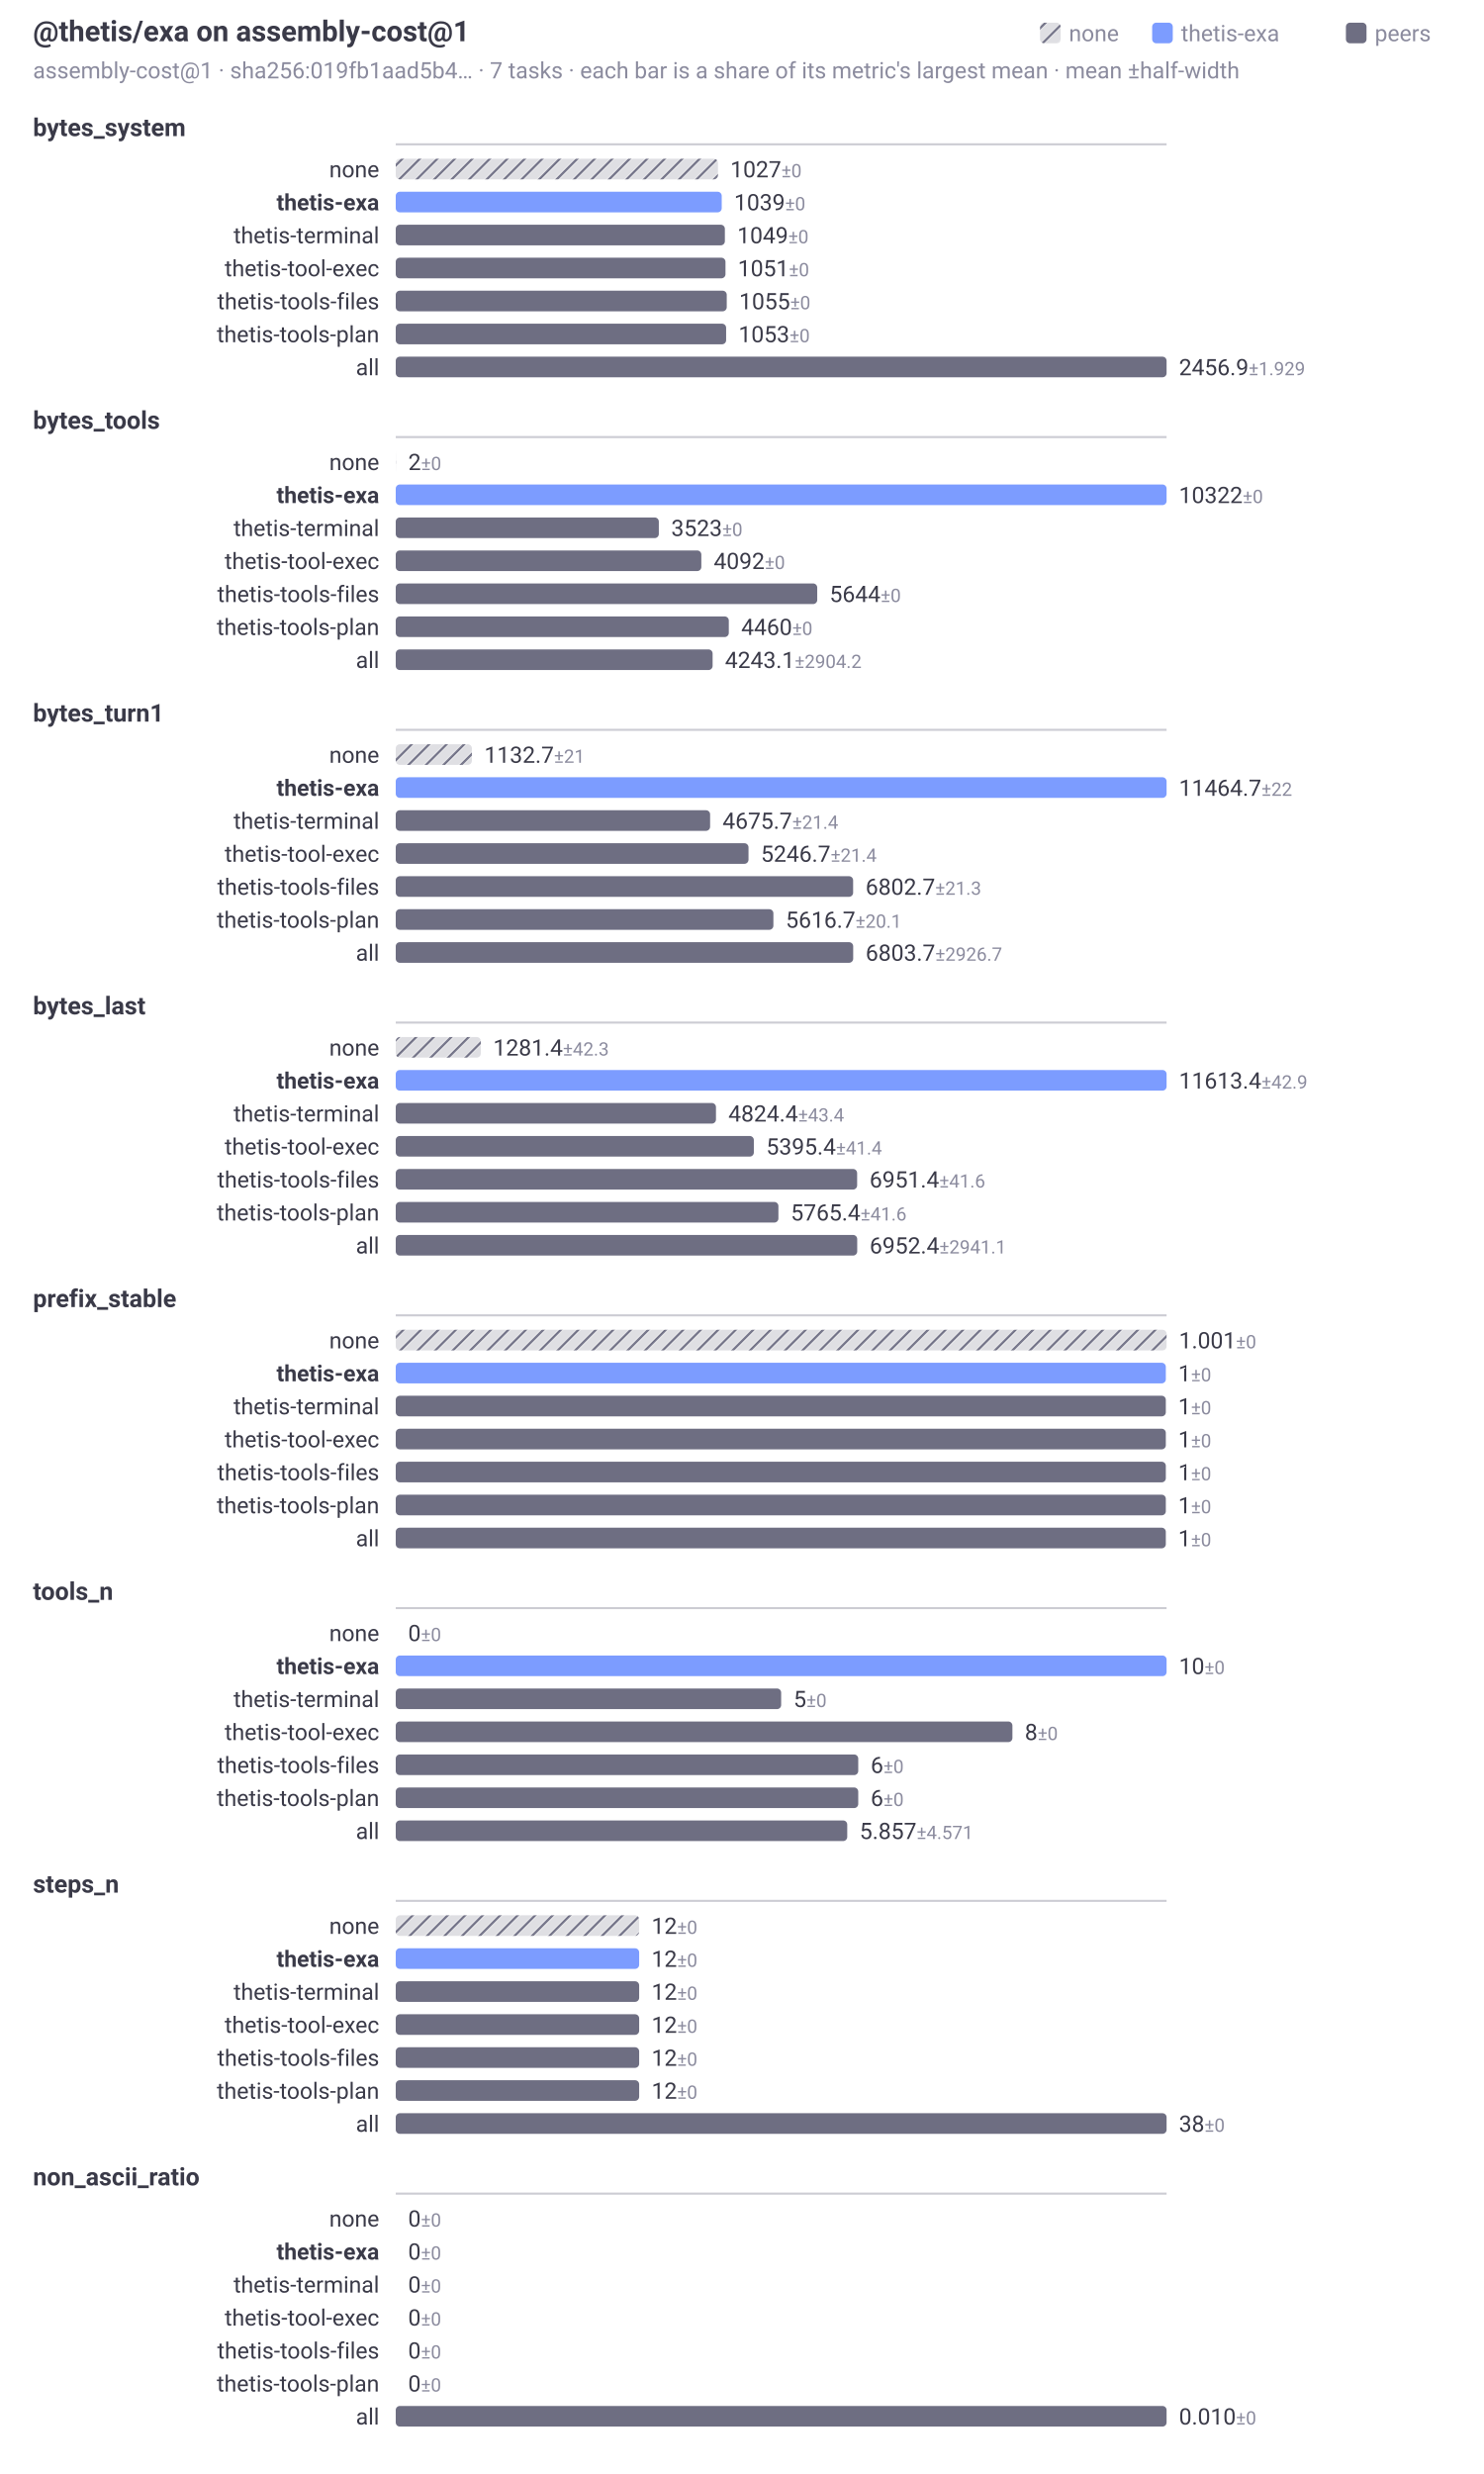
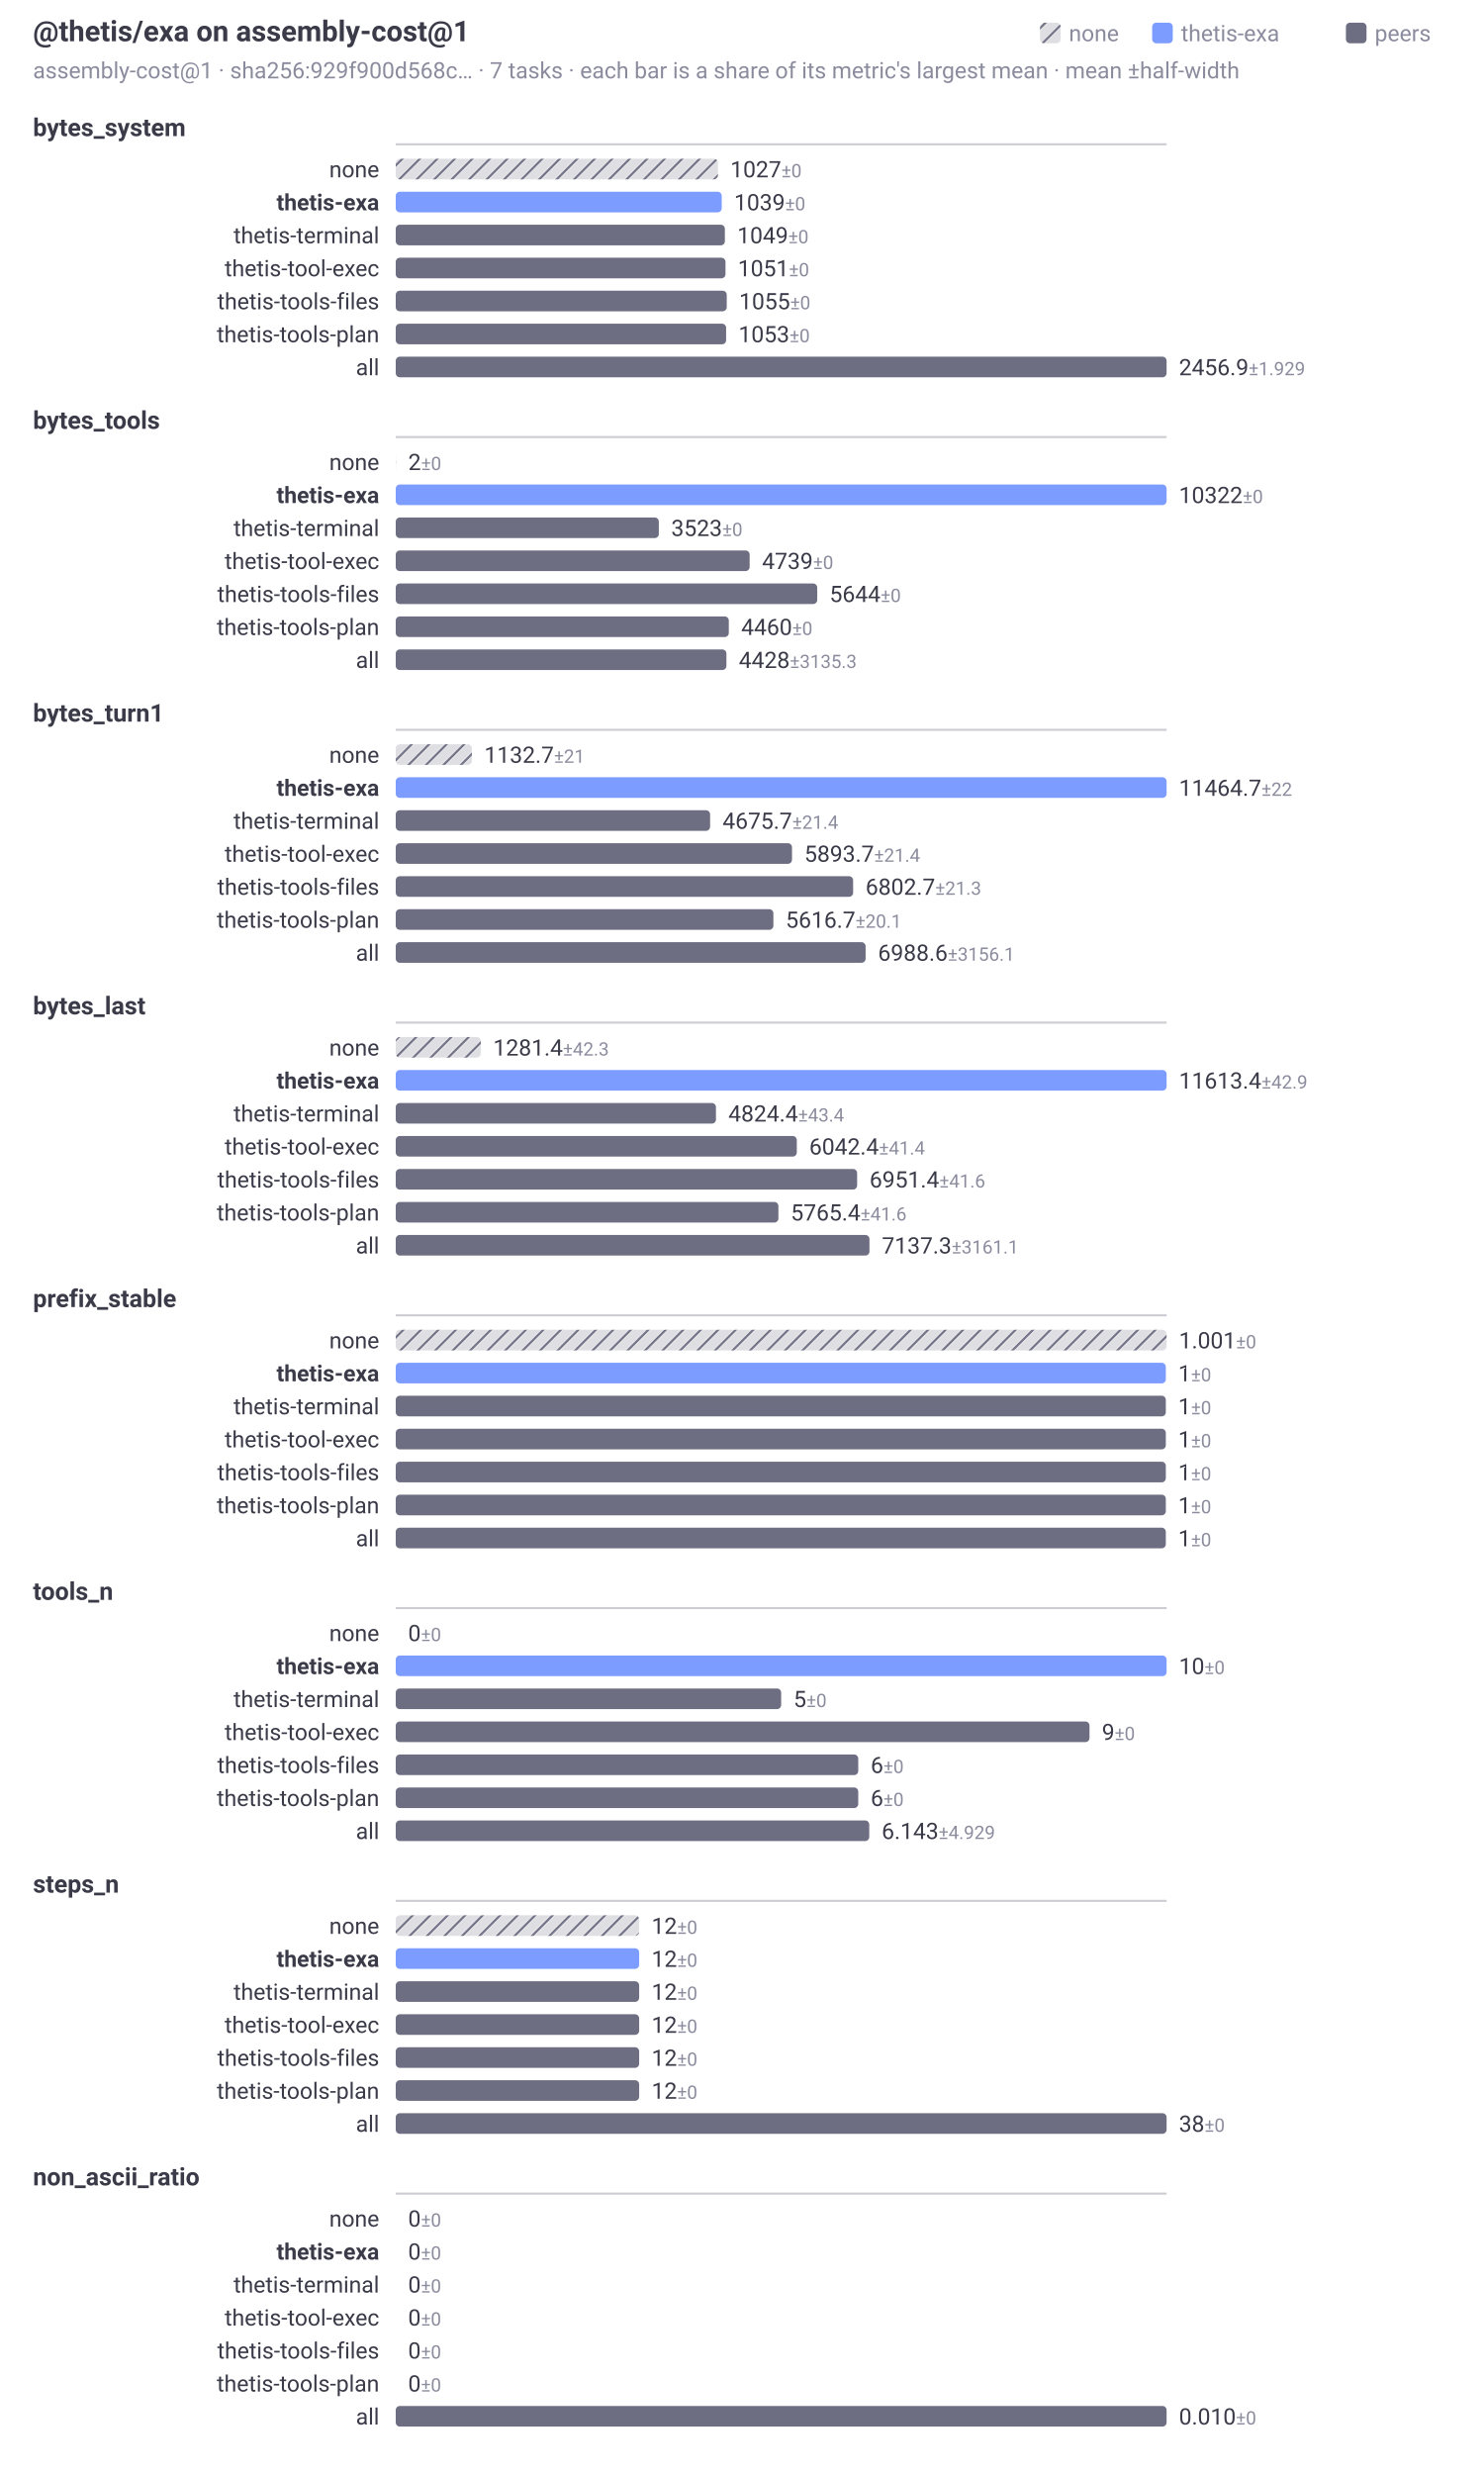
<svg xmlns="http://www.w3.org/2000/svg" width="720" height="1200" viewBox="0 0 720 1200" role="img" aria-labelledby="t d" font-family="system-ui, -apple-system, Segoe UI, Roboto, sans-serif">
  <style>.t{fill:#3a3a48}.f{fill:#8b8b9e}@media (prefers-color-scheme:dark){.t{fill:#d2d2dc}.f{fill:#9a9aae}}</style>
  <defs>
    <pattern id="hatch" width="6" height="6" patternUnits="userSpaceOnUse" patternTransform="rotate(45)">
      <rect width="6" height="6" fill="#6e6e82" fill-opacity="0.22" />
      <line x1="0" y1="0" x2="0" y2="6" stroke="#6e6e82" stroke-width="2" />
    </pattern>
  </defs>
  <text class="t" x="16" y="20" font-size="14" font-weight="600">@thetis/exa on assembly-cost@1</text>
-   <text class="f" x="16" y="38" font-size="11">assembly-cost@1 · sha256:019fb1aad5b4… · 7 tasks · each bar is a share of its metric's largest mean · mean ±half-width</text>
+   <text class="f" x="16" y="38" font-size="11">assembly-cost@1 · sha256:929f900d568c… · 7 tasks · each bar is a share of its metric's largest mean · mean ±half-width</text>
  <rect x="653" y="11" width="10" height="10" rx="2" fill="#6e6e82" />
  <text class="f" x="667" y="20" font-size="11">peers</text>
  <rect x="559" y="11" width="10" height="10" rx="2" fill="#7c9cff" />
  <text class="f" x="573" y="20" font-size="11">thetis-exa</text>
  <rect x="504.6" y="11" width="10" height="10" rx="2" fill="url(#hatch)" />
  <text class="f" x="518.6" y="20" font-size="11">none</text>
  <text class="t" x="16" y="66" font-size="12" font-weight="600">bytes_system</text>
  <line x1="192" y1="70" x2="566" y2="70" stroke="#6e6e82" stroke-opacity="0.35" stroke-width="1" />
  <text class="t" x="184" y="86" font-size="11" text-anchor="end">none</text>
  <rect x="192" y="77" width="156.34" height="10" rx="2" fill="url(#hatch)" />
  <text class="t" x="354.34" y="86" font-size="11">1027<tspan class="f" font-size="9"> ±0</tspan>
  </text>
  <text class="t" x="184" y="102" font-size="11" text-anchor="end" font-weight="600">thetis-exa</text>
  <rect x="192" y="93" width="158.16" height="10" rx="2" fill="#7c9cff" />
  <text class="t" x="356.16" y="102" font-size="11">1039<tspan class="f" font-size="9"> ±0</tspan>
  </text>
  <text class="t" x="184" y="118" font-size="11" text-anchor="end">thetis-terminal</text>
  <rect x="192" y="109" width="159.69" height="10" rx="2" fill="#6e6e82" />
  <text class="t" x="357.69" y="118" font-size="11">1049<tspan class="f" font-size="9"> ±0</tspan>
  </text>
  <text class="t" x="184" y="134" font-size="11" text-anchor="end">thetis-tool-exec</text>
  <rect x="192" y="125" width="159.99" height="10" rx="2" fill="#6e6e82" />
  <text class="t" x="357.99" y="134" font-size="11">1051<tspan class="f" font-size="9"> ±0</tspan>
  </text>
  <text class="t" x="184" y="150" font-size="11" text-anchor="end">thetis-tools-files</text>
  <rect x="192" y="141" width="160.6" height="10" rx="2" fill="#6e6e82" />
  <text class="t" x="358.6" y="150" font-size="11">1055<tspan class="f" font-size="9"> ±0</tspan>
  </text>
  <text class="t" x="184" y="166" font-size="11" text-anchor="end">thetis-tools-plan</text>
  <rect x="192" y="157" width="160.3" height="10" rx="2" fill="#6e6e82" />
  <text class="t" x="358.3" y="166" font-size="11">1053<tspan class="f" font-size="9"> ±0</tspan>
  </text>
  <text class="t" x="184" y="182" font-size="11" text-anchor="end">all</text>
  <rect x="192" y="173" width="374" height="10" rx="2" fill="#6e6e82" />
  <text class="t" x="572" y="182" font-size="11">2456.9<tspan class="f" font-size="9"> ±1.929</tspan>
  </text>
  <text class="t" x="16" y="208" font-size="12" font-weight="600">bytes_tools</text>
  <line x1="192" y1="212" x2="566" y2="212" stroke="#6e6e82" stroke-opacity="0.35" stroke-width="1" />
  <text class="t" x="184" y="228" font-size="11" text-anchor="end">none</text>
  <rect x="192" y="219" width="0.07" height="10" rx="2" fill="url(#hatch)" />
  <text class="t" x="198.07" y="228" font-size="11">2<tspan class="f" font-size="9"> ±0</tspan>
  </text>
  <text class="t" x="184" y="244" font-size="11" text-anchor="end" font-weight="600">thetis-exa</text>
  <rect x="192" y="235" width="374" height="10" rx="2" fill="#7c9cff" />
  <text class="t" x="572" y="244" font-size="11">10322<tspan class="f" font-size="9"> ±0</tspan>
  </text>
  <text class="t" x="184" y="260" font-size="11" text-anchor="end">thetis-terminal</text>
  <rect x="192" y="251" width="127.65" height="10" rx="2" fill="#6e6e82" />
  <text class="t" x="325.65" y="260" font-size="11">3523<tspan class="f" font-size="9"> ±0</tspan>
  </text>
  <text class="t" x="184" y="276" font-size="11" text-anchor="end">thetis-tool-exec</text>
-   <rect x="192" y="267" width="148.27" height="10" rx="2" fill="#6e6e82" />
-   <text class="t" x="346.27" y="276" font-size="11">4092<tspan class="f" font-size="9"> ±0</tspan>
+   <rect x="192" y="267" width="171.71" height="10" rx="2" fill="#6e6e82" />
+   <text class="t" x="369.71" y="276" font-size="11">4739<tspan class="f" font-size="9"> ±0</tspan>
  </text>
  <text class="t" x="184" y="292" font-size="11" text-anchor="end">thetis-tools-files</text>
  <rect x="192" y="283" width="204.5" height="10" rx="2" fill="#6e6e82" />
  <text class="t" x="402.5" y="292" font-size="11">5644<tspan class="f" font-size="9"> ±0</tspan>
  </text>
  <text class="t" x="184" y="308" font-size="11" text-anchor="end">thetis-tools-plan</text>
  <rect x="192" y="299" width="161.6" height="10" rx="2" fill="#6e6e82" />
  <text class="t" x="359.6" y="308" font-size="11">4460<tspan class="f" font-size="9"> ±0</tspan>
  </text>
  <text class="t" x="184" y="324" font-size="11" text-anchor="end">all</text>
-   <rect x="192" y="315" width="153.74" height="10" rx="2" fill="#6e6e82" />
-   <text class="t" x="351.74" y="324" font-size="11">4243.1<tspan class="f" font-size="9"> ±2904.2</tspan>
+   <rect x="192" y="315" width="160.44" height="10" rx="2" fill="#6e6e82" />
+   <text class="t" x="358.44" y="324" font-size="11">4428<tspan class="f" font-size="9"> ±3135.3</tspan>
  </text>
  <text class="t" x="16" y="350" font-size="12" font-weight="600">bytes_turn1</text>
  <line x1="192" y1="354" x2="566" y2="354" stroke="#6e6e82" stroke-opacity="0.35" stroke-width="1" />
  <text class="t" x="184" y="370" font-size="11" text-anchor="end">none</text>
  <rect x="192" y="361" width="36.95" height="10" rx="2" fill="url(#hatch)" />
  <text class="t" x="234.95" y="370" font-size="11">1132.7<tspan class="f" font-size="9"> ±21</tspan>
  </text>
  <text class="t" x="184" y="386" font-size="11" text-anchor="end" font-weight="600">thetis-exa</text>
  <rect x="192" y="377" width="374" height="10" rx="2" fill="#7c9cff" />
  <text class="t" x="572" y="386" font-size="11">11464.7<tspan class="f" font-size="9"> ±22</tspan>
  </text>
  <text class="t" x="184" y="402" font-size="11" text-anchor="end">thetis-terminal</text>
  <rect x="192" y="393" width="152.53" height="10" rx="2" fill="#6e6e82" />
  <text class="t" x="350.53" y="402" font-size="11">4675.7<tspan class="f" font-size="9"> ±21.4</tspan>
  </text>
  <text class="t" x="184" y="418" font-size="11" text-anchor="end">thetis-tool-exec</text>
-   <rect x="192" y="409" width="171.16" height="10" rx="2" fill="#6e6e82" />
-   <text class="t" x="369.16" y="418" font-size="11">5246.7<tspan class="f" font-size="9"> ±21.4</tspan>
+   <rect x="192" y="409" width="192.26" height="10" rx="2" fill="#6e6e82" />
+   <text class="t" x="390.26" y="418" font-size="11">5893.7<tspan class="f" font-size="9"> ±21.4</tspan>
  </text>
  <text class="t" x="184" y="434" font-size="11" text-anchor="end">thetis-tools-files</text>
  <rect x="192" y="425" width="221.92" height="10" rx="2" fill="#6e6e82" />
  <text class="t" x="419.92" y="434" font-size="11">6802.7<tspan class="f" font-size="9"> ±21.3</tspan>
  </text>
  <text class="t" x="184" y="450" font-size="11" text-anchor="end">thetis-tools-plan</text>
  <rect x="192" y="441" width="183.23" height="10" rx="2" fill="#6e6e82" />
  <text class="t" x="381.23" y="450" font-size="11">5616.7<tspan class="f" font-size="9"> ±20.1</tspan>
  </text>
  <text class="t" x="184" y="466" font-size="11" text-anchor="end">all</text>
-   <rect x="192" y="457" width="221.95" height="10" rx="2" fill="#6e6e82" />
-   <text class="t" x="419.95" y="466" font-size="11">6803.7<tspan class="f" font-size="9"> ±2926.7</tspan>
+   <rect x="192" y="457" width="227.98" height="10" rx="2" fill="#6e6e82" />
+   <text class="t" x="425.98" y="466" font-size="11">6988.6<tspan class="f" font-size="9"> ±3156.1</tspan>
  </text>
  <text class="t" x="16" y="492" font-size="12" font-weight="600">bytes_last</text>
  <line x1="192" y1="496" x2="566" y2="496" stroke="#6e6e82" stroke-opacity="0.35" stroke-width="1" />
  <text class="t" x="184" y="512" font-size="11" text-anchor="end">none</text>
  <rect x="192" y="503" width="41.27" height="10" rx="2" fill="url(#hatch)" />
  <text class="t" x="239.27" y="512" font-size="11">1281.4<tspan class="f" font-size="9"> ±42.3</tspan>
  </text>
  <text class="t" x="184" y="528" font-size="11" text-anchor="end" font-weight="600">thetis-exa</text>
  <rect x="192" y="519" width="374" height="10" rx="2" fill="#7c9cff" />
  <text class="t" x="572" y="528" font-size="11">11613.4<tspan class="f" font-size="9"> ±42.9</tspan>
  </text>
  <text class="t" x="184" y="544" font-size="11" text-anchor="end">thetis-terminal</text>
  <rect x="192" y="535" width="155.37" height="10" rx="2" fill="#6e6e82" />
  <text class="t" x="353.37" y="544" font-size="11">4824.4<tspan class="f" font-size="9"> ±43.4</tspan>
  </text>
  <text class="t" x="184" y="560" font-size="11" text-anchor="end">thetis-tool-exec</text>
-   <rect x="192" y="551" width="173.75" height="10" rx="2" fill="#6e6e82" />
-   <text class="t" x="371.75" y="560" font-size="11">5395.4<tspan class="f" font-size="9"> ±41.4</tspan>
+   <rect x="192" y="551" width="194.59" height="10" rx="2" fill="#6e6e82" />
+   <text class="t" x="392.59" y="560" font-size="11">6042.4<tspan class="f" font-size="9"> ±41.4</tspan>
  </text>
  <text class="t" x="184" y="576" font-size="11" text-anchor="end">thetis-tools-files</text>
  <rect x="192" y="567" width="223.86" height="10" rx="2" fill="#6e6e82" />
  <text class="t" x="421.86" y="576" font-size="11">6951.4<tspan class="f" font-size="9"> ±41.6</tspan>
  </text>
  <text class="t" x="184" y="592" font-size="11" text-anchor="end">thetis-tools-plan</text>
  <rect x="192" y="583" width="185.67" height="10" rx="2" fill="#6e6e82" />
  <text class="t" x="383.67" y="592" font-size="11">5765.4<tspan class="f" font-size="9"> ±41.6</tspan>
  </text>
  <text class="t" x="184" y="608" font-size="11" text-anchor="end">all</text>
-   <rect x="192" y="599" width="223.9" height="10" rx="2" fill="#6e6e82" />
-   <text class="t" x="421.9" y="608" font-size="11">6952.4<tspan class="f" font-size="9"> ±2941.1</tspan>
+   <rect x="192" y="599" width="229.85" height="10" rx="2" fill="#6e6e82" />
+   <text class="t" x="427.85" y="608" font-size="11">7137.3<tspan class="f" font-size="9"> ±3161.1</tspan>
  </text>
  <text class="t" x="16" y="634" font-size="12" font-weight="600">prefix_stable</text>
  <line x1="192" y1="638" x2="566" y2="638" stroke="#6e6e82" stroke-opacity="0.35" stroke-width="1" />
  <text class="t" x="184" y="654" font-size="11" text-anchor="end">none</text>
  <rect x="192" y="645" width="374" height="10" rx="2" fill="url(#hatch)" />
  <text class="t" x="572" y="654" font-size="11">1.001<tspan class="f" font-size="9"> ±0</tspan>
  </text>
  <text class="t" x="184" y="670" font-size="11" text-anchor="end" font-weight="600">thetis-exa</text>
  <rect x="192" y="661" width="373.63" height="10" rx="2" fill="#7c9cff" />
  <text class="t" x="571.63" y="670" font-size="11">1<tspan class="f" font-size="9"> ±0</tspan>
  </text>
  <text class="t" x="184" y="686" font-size="11" text-anchor="end">thetis-terminal</text>
  <rect x="192" y="677" width="373.63" height="10" rx="2" fill="#6e6e82" />
  <text class="t" x="571.63" y="686" font-size="11">1<tspan class="f" font-size="9"> ±0</tspan>
  </text>
  <text class="t" x="184" y="702" font-size="11" text-anchor="end">thetis-tool-exec</text>
  <rect x="192" y="693" width="373.63" height="10" rx="2" fill="#6e6e82" />
  <text class="t" x="571.63" y="702" font-size="11">1<tspan class="f" font-size="9"> ±0</tspan>
  </text>
  <text class="t" x="184" y="718" font-size="11" text-anchor="end">thetis-tools-files</text>
  <rect x="192" y="709" width="373.63" height="10" rx="2" fill="#6e6e82" />
  <text class="t" x="571.63" y="718" font-size="11">1<tspan class="f" font-size="9"> ±0</tspan>
  </text>
  <text class="t" x="184" y="734" font-size="11" text-anchor="end">thetis-tools-plan</text>
  <rect x="192" y="725" width="373.63" height="10" rx="2" fill="#6e6e82" />
  <text class="t" x="571.63" y="734" font-size="11">1<tspan class="f" font-size="9"> ±0</tspan>
  </text>
  <text class="t" x="184" y="750" font-size="11" text-anchor="end">all</text>
  <rect x="192" y="741" width="373.63" height="10" rx="2" fill="#6e6e82" />
  <text class="t" x="571.63" y="750" font-size="11">1<tspan class="f" font-size="9"> ±0</tspan>
  </text>
  <text class="t" x="16" y="776" font-size="12" font-weight="600">tools_n</text>
  <line x1="192" y1="780" x2="566" y2="780" stroke="#6e6e82" stroke-opacity="0.35" stroke-width="1" />
  <text class="t" x="184" y="796" font-size="11" text-anchor="end">none</text>
  <rect x="192" y="787" width="0" height="10" rx="2" fill="url(#hatch)" />
  <text class="t" x="198" y="796" font-size="11">0<tspan class="f" font-size="9"> ±0</tspan>
  </text>
  <text class="t" x="184" y="812" font-size="11" text-anchor="end" font-weight="600">thetis-exa</text>
  <rect x="192" y="803" width="374" height="10" rx="2" fill="#7c9cff" />
  <text class="t" x="572" y="812" font-size="11">10<tspan class="f" font-size="9"> ±0</tspan>
  </text>
  <text class="t" x="184" y="828" font-size="11" text-anchor="end">thetis-terminal</text>
  <rect x="192" y="819" width="187" height="10" rx="2" fill="#6e6e82" />
  <text class="t" x="385" y="828" font-size="11">5<tspan class="f" font-size="9"> ±0</tspan>
  </text>
  <text class="t" x="184" y="844" font-size="11" text-anchor="end">thetis-tool-exec</text>
-   <rect x="192" y="835" width="299.2" height="10" rx="2" fill="#6e6e82" />
-   <text class="t" x="497.2" y="844" font-size="11">8<tspan class="f" font-size="9"> ±0</tspan>
+   <rect x="192" y="835" width="336.6" height="10" rx="2" fill="#6e6e82" />
+   <text class="t" x="534.6" y="844" font-size="11">9<tspan class="f" font-size="9"> ±0</tspan>
  </text>
  <text class="t" x="184" y="860" font-size="11" text-anchor="end">thetis-tools-files</text>
  <rect x="192" y="851" width="224.4" height="10" rx="2" fill="#6e6e82" />
  <text class="t" x="422.4" y="860" font-size="11">6<tspan class="f" font-size="9"> ±0</tspan>
  </text>
  <text class="t" x="184" y="876" font-size="11" text-anchor="end">thetis-tools-plan</text>
  <rect x="192" y="867" width="224.4" height="10" rx="2" fill="#6e6e82" />
  <text class="t" x="422.4" y="876" font-size="11">6<tspan class="f" font-size="9"> ±0</tspan>
  </text>
  <text class="t" x="184" y="892" font-size="11" text-anchor="end">all</text>
-   <rect x="192" y="883" width="219.06" height="10" rx="2" fill="#6e6e82" />
-   <text class="t" x="417.06" y="892" font-size="11">5.857<tspan class="f" font-size="9"> ±4.571</tspan>
+   <rect x="192" y="883" width="229.74" height="10" rx="2" fill="#6e6e82" />
+   <text class="t" x="427.74" y="892" font-size="11">6.143<tspan class="f" font-size="9"> ±4.929</tspan>
  </text>
  <text class="t" x="16" y="918" font-size="12" font-weight="600">steps_n</text>
  <line x1="192" y1="922" x2="566" y2="922" stroke="#6e6e82" stroke-opacity="0.35" stroke-width="1" />
  <text class="t" x="184" y="938" font-size="11" text-anchor="end">none</text>
  <rect x="192" y="929" width="118.11" height="10" rx="2" fill="url(#hatch)" />
  <text class="t" x="316.11" y="938" font-size="11">12<tspan class="f" font-size="9"> ±0</tspan>
  </text>
  <text class="t" x="184" y="954" font-size="11" text-anchor="end" font-weight="600">thetis-exa</text>
  <rect x="192" y="945" width="118.11" height="10" rx="2" fill="#7c9cff" />
  <text class="t" x="316.11" y="954" font-size="11">12<tspan class="f" font-size="9"> ±0</tspan>
  </text>
  <text class="t" x="184" y="970" font-size="11" text-anchor="end">thetis-terminal</text>
  <rect x="192" y="961" width="118.11" height="10" rx="2" fill="#6e6e82" />
  <text class="t" x="316.11" y="970" font-size="11">12<tspan class="f" font-size="9"> ±0</tspan>
  </text>
  <text class="t" x="184" y="986" font-size="11" text-anchor="end">thetis-tool-exec</text>
  <rect x="192" y="977" width="118.11" height="10" rx="2" fill="#6e6e82" />
  <text class="t" x="316.11" y="986" font-size="11">12<tspan class="f" font-size="9"> ±0</tspan>
  </text>
  <text class="t" x="184" y="1002" font-size="11" text-anchor="end">thetis-tools-files</text>
  <rect x="192" y="993" width="118.11" height="10" rx="2" fill="#6e6e82" />
  <text class="t" x="316.11" y="1002" font-size="11">12<tspan class="f" font-size="9"> ±0</tspan>
  </text>
  <text class="t" x="184" y="1018" font-size="11" text-anchor="end">thetis-tools-plan</text>
  <rect x="192" y="1009" width="118.11" height="10" rx="2" fill="#6e6e82" />
  <text class="t" x="316.11" y="1018" font-size="11">12<tspan class="f" font-size="9"> ±0</tspan>
  </text>
  <text class="t" x="184" y="1034" font-size="11" text-anchor="end">all</text>
  <rect x="192" y="1025" width="374" height="10" rx="2" fill="#6e6e82" />
  <text class="t" x="572" y="1034" font-size="11">38<tspan class="f" font-size="9"> ±0</tspan>
  </text>
  <text class="t" x="16" y="1060" font-size="12" font-weight="600">non_ascii_ratio</text>
  <line x1="192" y1="1064" x2="566" y2="1064" stroke="#6e6e82" stroke-opacity="0.35" stroke-width="1" />
  <text class="t" x="184" y="1080" font-size="11" text-anchor="end">none</text>
  <rect x="192" y="1071" width="0" height="10" rx="2" fill="url(#hatch)" />
  <text class="t" x="198" y="1080" font-size="11">0<tspan class="f" font-size="9"> ±0</tspan>
  </text>
  <text class="t" x="184" y="1096" font-size="11" text-anchor="end" font-weight="600">thetis-exa</text>
  <rect x="192" y="1087" width="0" height="10" rx="2" fill="#7c9cff" />
  <text class="t" x="198" y="1096" font-size="11">0<tspan class="f" font-size="9"> ±0</tspan>
  </text>
  <text class="t" x="184" y="1112" font-size="11" text-anchor="end">thetis-terminal</text>
  <rect x="192" y="1103" width="0" height="10" rx="2" fill="#6e6e82" />
  <text class="t" x="198" y="1112" font-size="11">0<tspan class="f" font-size="9"> ±0</tspan>
  </text>
  <text class="t" x="184" y="1128" font-size="11" text-anchor="end">thetis-tool-exec</text>
  <rect x="192" y="1119" width="0" height="10" rx="2" fill="#6e6e82" />
  <text class="t" x="198" y="1128" font-size="11">0<tspan class="f" font-size="9"> ±0</tspan>
  </text>
  <text class="t" x="184" y="1144" font-size="11" text-anchor="end">thetis-tools-files</text>
  <rect x="192" y="1135" width="0" height="10" rx="2" fill="#6e6e82" />
  <text class="t" x="198" y="1144" font-size="11">0<tspan class="f" font-size="9"> ±0</tspan>
  </text>
  <text class="t" x="184" y="1160" font-size="11" text-anchor="end">thetis-tools-plan</text>
  <rect x="192" y="1151" width="0" height="10" rx="2" fill="#6e6e82" />
  <text class="t" x="198" y="1160" font-size="11">0<tspan class="f" font-size="9"> ±0</tspan>
  </text>
  <text class="t" x="184" y="1176" font-size="11" text-anchor="end">all</text>
  <rect x="192" y="1167" width="374" height="10" rx="2" fill="#6e6e82" />
  <text class="t" x="572" y="1176" font-size="11">0.010<tspan class="f" font-size="9"> ±0</tspan>
  </text>
</svg>
